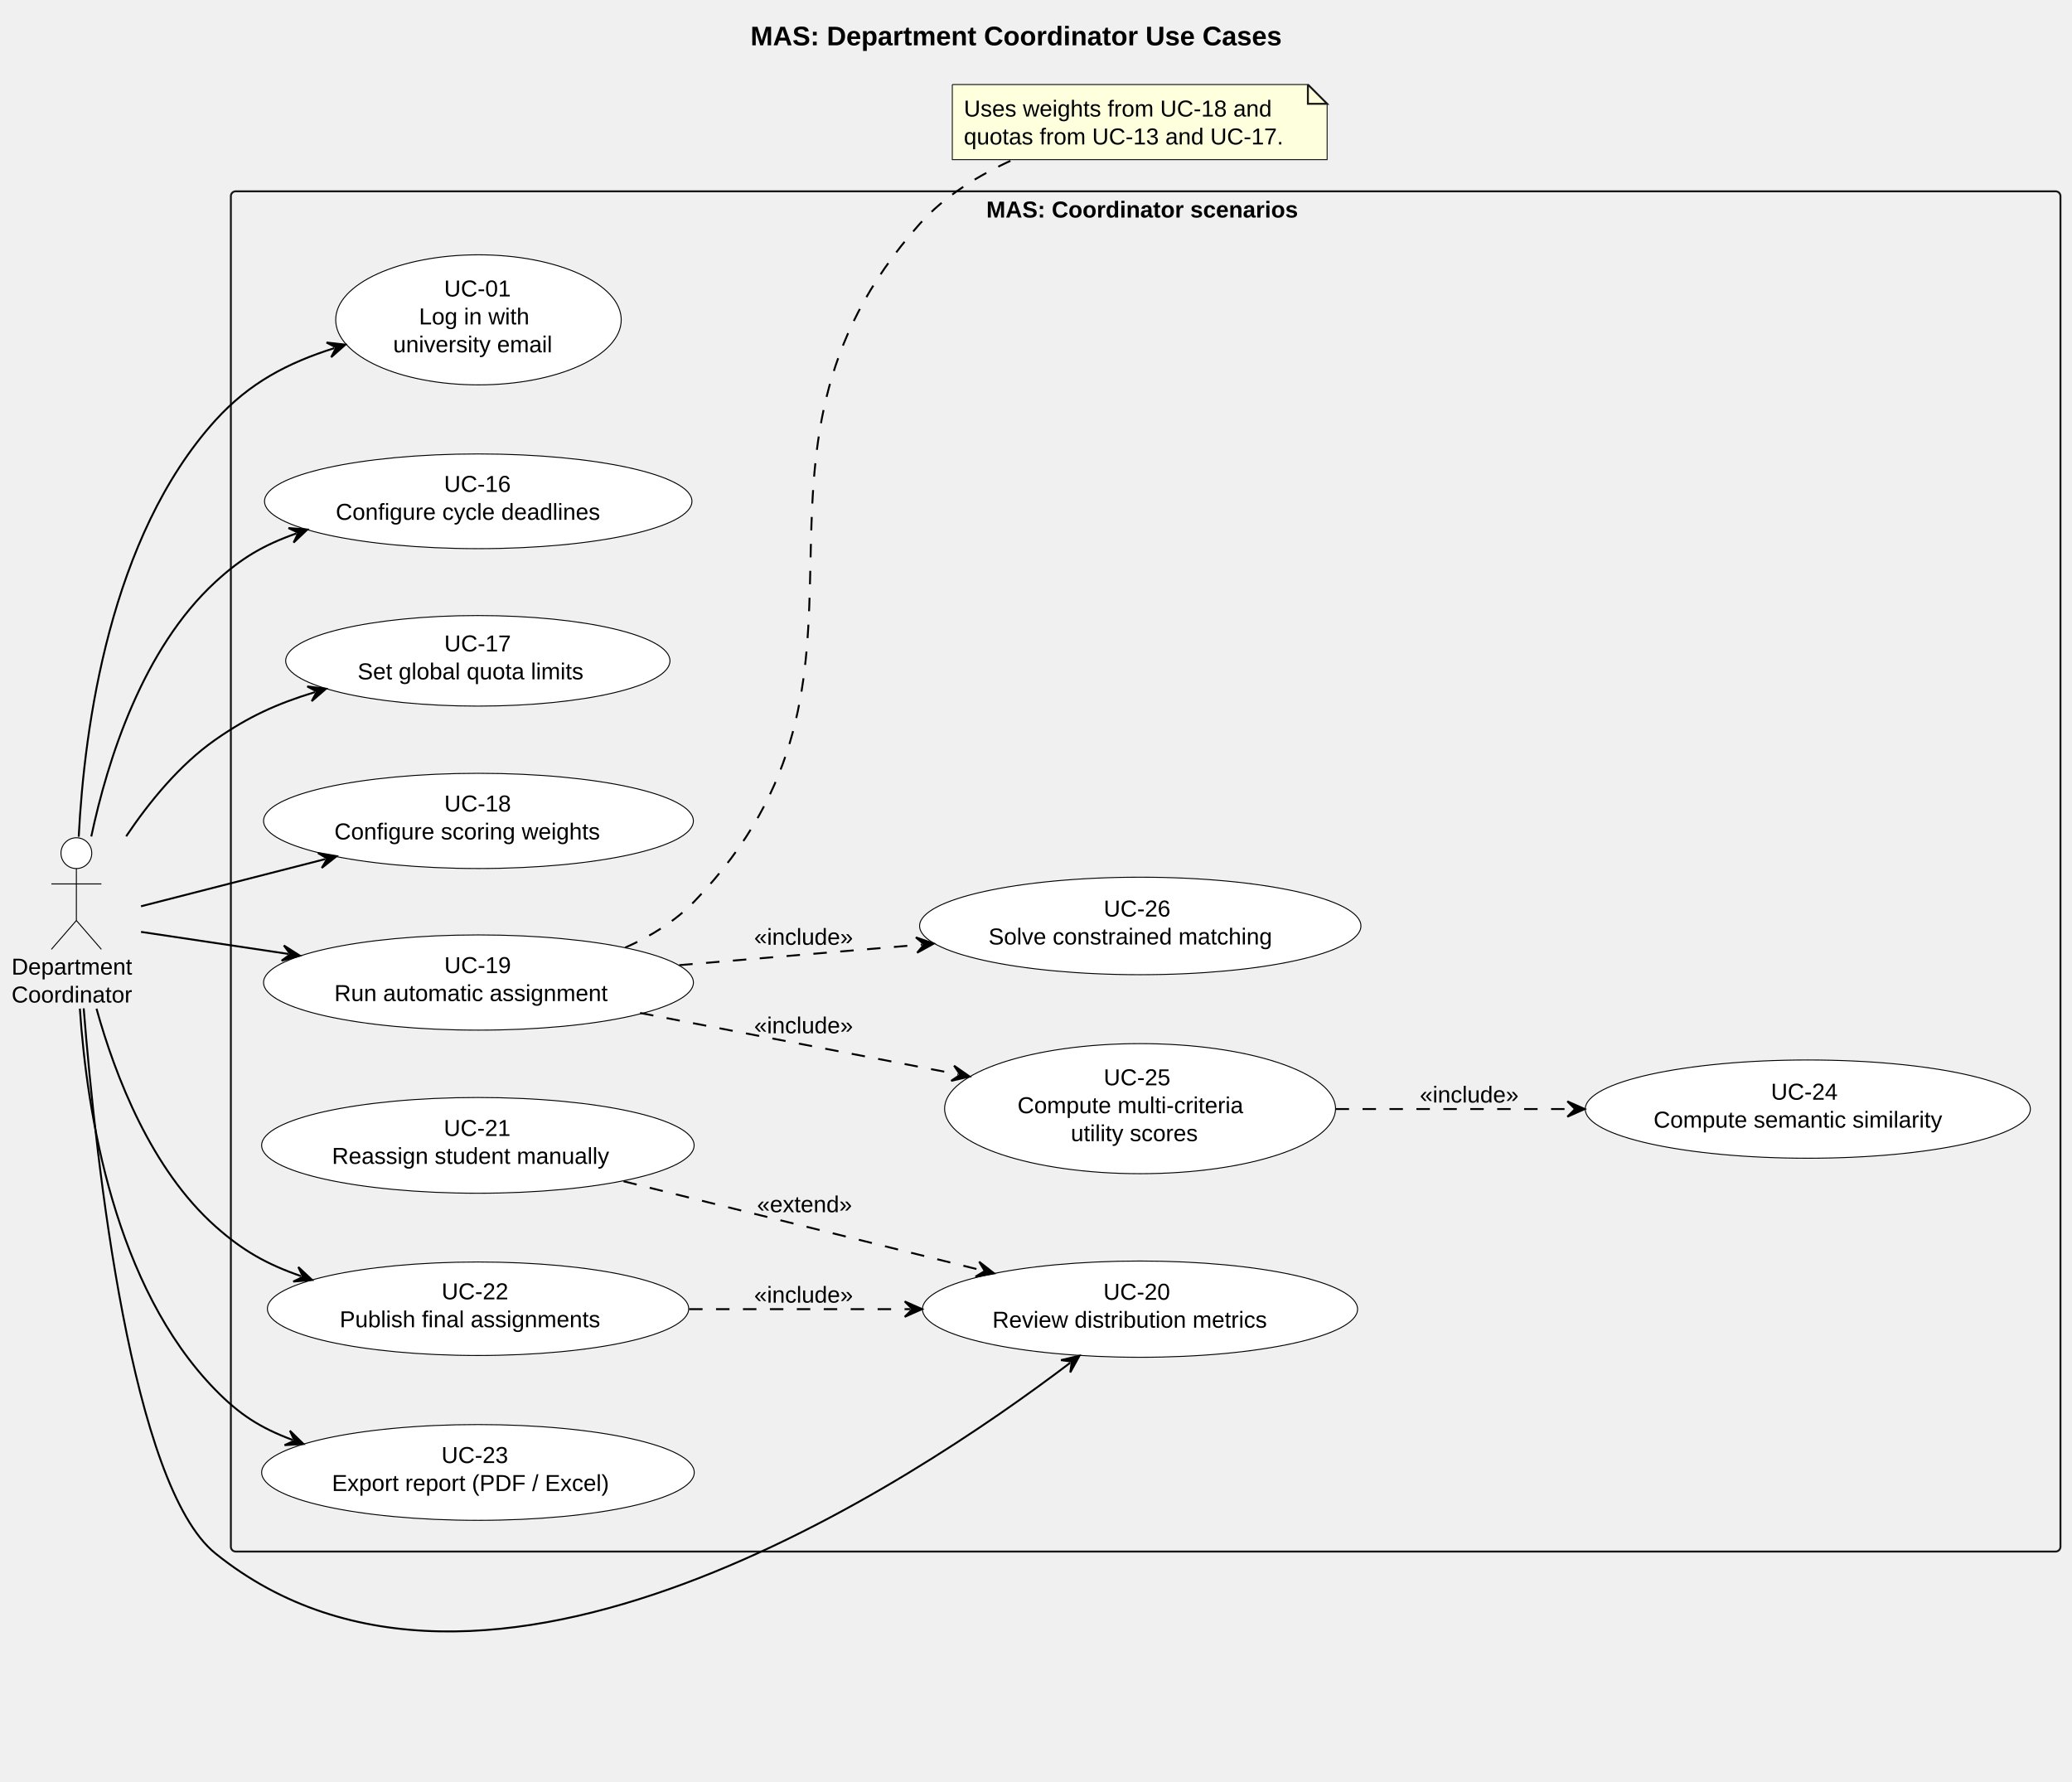
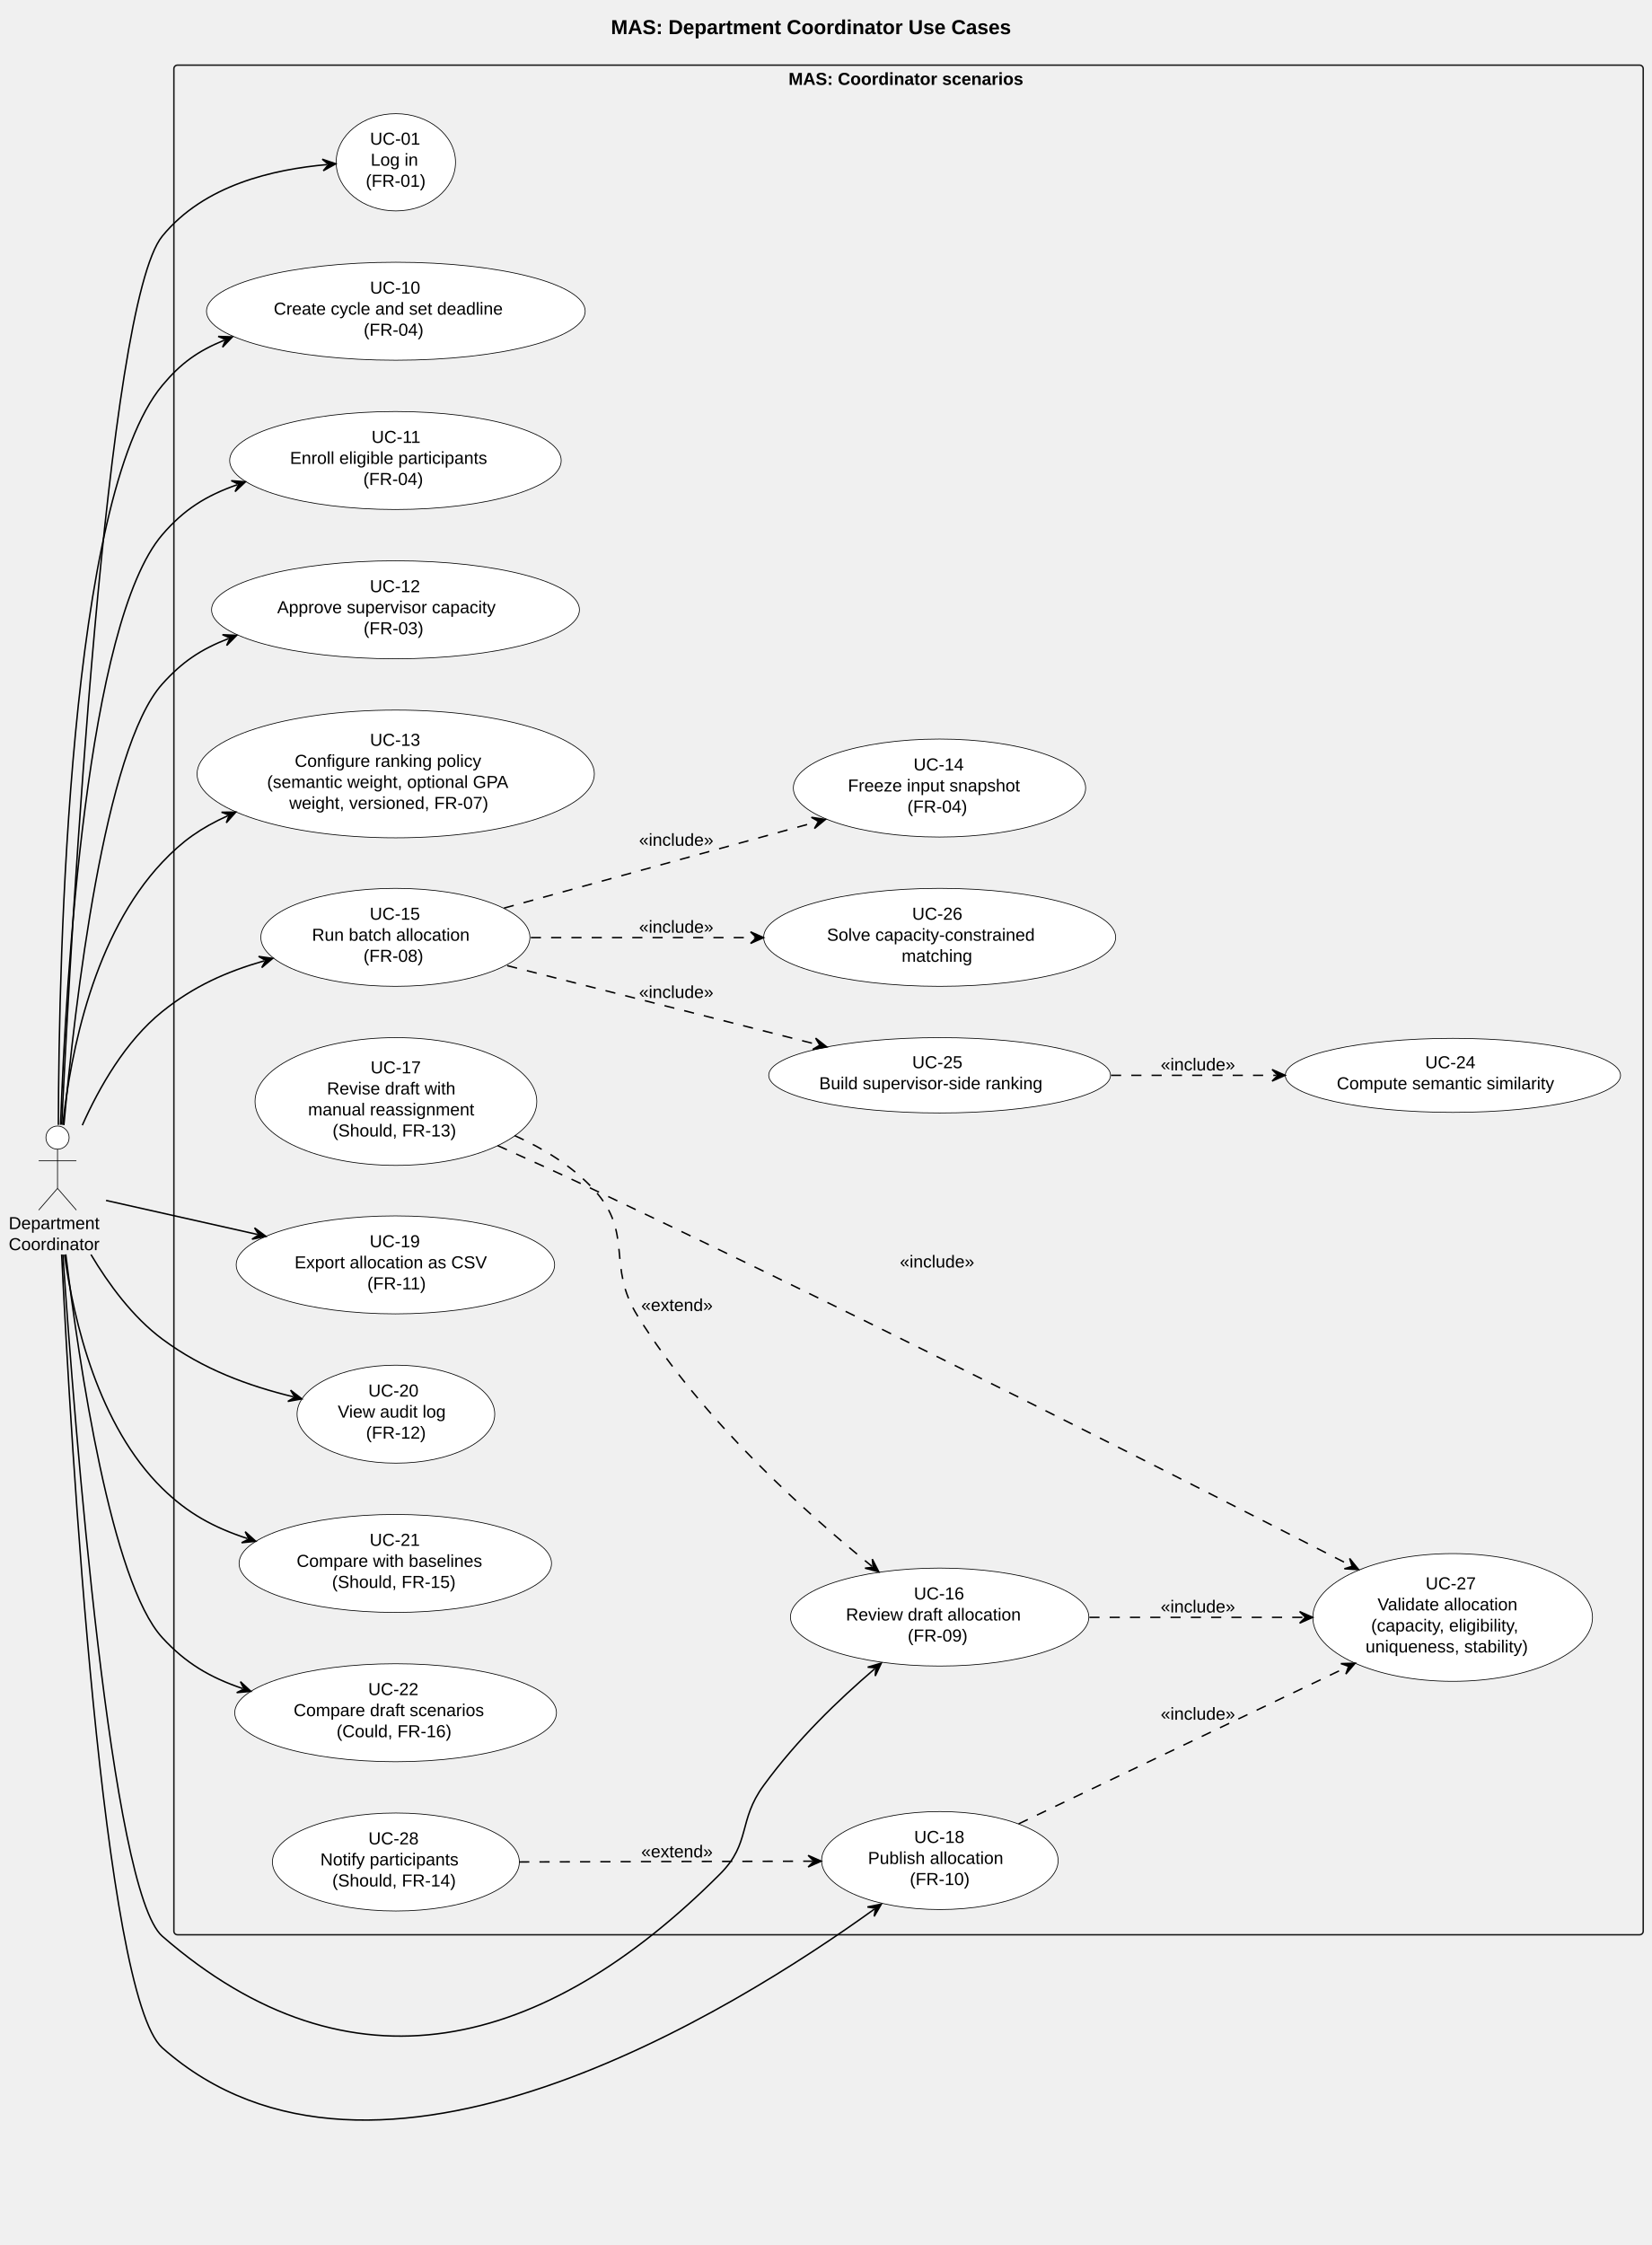
- <svg xmlns="http://www.w3.org/2000/svg" contentStyleType="text/css" height="926px" preserveAspectRatio="none" style="width:1077px;height:926px;background:#FFFFFF;" version="1.1" viewBox="0 0 1077 926" width="1077px" zoomAndPan="magnify">
+ <svg xmlns="http://www.w3.org/2000/svg" contentStyleType="text/css" height="1549px" preserveAspectRatio="none" style="width:1140px;height:1549px;background:#FFFFFF;" version="1.1" viewBox="0 0 1140 1549" width="1140px" zoomAndPan="magnify">
  <defs />
  <g>
-     <text fill="#000000" font-family="Arial" font-size="14" font-weight="bold" lengthAdjust="spacing" textLength="282.83" x="390.085" y="23.562">MAS: Department Coordinator Use Cases</text>
+     <text fill="#000000" font-family="Arial" font-size="14" font-weight="bold" lengthAdjust="spacing" textLength="282.83" x="421.585" y="23.562">MAS: Department Coordinator Use Cases</text>
    <g id="cluster_MAS: Coordinator scenarios">
-       <rect fill="none" height="707" rx="2.5" ry="2.5" style="stroke:#181818;stroke-width:1.0;" width="951" x="120" y="99.439" />
-       <text fill="#000000" font-family="Arial" font-size="12" font-weight="bold" lengthAdjust="spacing" textLength="165.65" x="512.675" y="113.064">MAS: Coordinator scenarios</text>
+       <rect fill="none" height="1290" rx="2.5" ry="2.5" style="stroke:#181818;stroke-width:1.0;" width="1014" x="120" y="44.94" />
+       <text fill="#000000" font-family="Arial" font-size="12" font-weight="bold" lengthAdjust="spacing" textLength="165.65" x="544.175" y="58.565">MAS: Coordinator scenarios</text>
    </g>
    <g id="elem_UC01">
-       <ellipse cx="248.701" cy="166.24" fill="#FFFFFF" rx="74.201" ry="33.801" style="stroke:#000000;stroke-width:0.5;" />
-       <text fill="#000000" font-family="Arial" font-size="12" lengthAdjust="spacing" textLength="35.666" x="230.868" y="154.086">UC-01</text>
-       <text fill="#000000" font-family="Arial" font-size="12" lengthAdjust="spacing" textLength="61.834" x="217.784" y="168.605">Log in with</text>
-       <text fill="#000000" font-family="Arial" font-size="12" lengthAdjust="spacing" textLength="88.693" x="204.354" y="183.125">university email</text>
+       <ellipse cx="273.178" cy="111.982" fill="#FFFFFF" rx="41.178" ry="33.542" style="stroke:#000000;stroke-width:0.5;" />
+       <text fill="#000000" font-family="Arial" font-size="12" lengthAdjust="spacing" textLength="35.666" x="255.345" y="99.828">UC-01</text>
+       <text fill="#000000" font-family="Arial" font-size="12" lengthAdjust="spacing" textLength="34.711" x="255.822" y="114.347">Log in</text>
+       <text fill="#000000" font-family="Arial" font-size="12" lengthAdjust="spacing" textLength="41.531" x="252.412" y="128.867">(FR-01)</text>
+     </g>
+     <g id="elem_UC10">
+       <ellipse cx="273.173" cy="214.74" fill="#FFFFFF" rx="130.673" ry="33.801" style="stroke:#000000;stroke-width:0.5;" />
+       <text fill="#000000" font-family="Arial" font-size="12" lengthAdjust="spacing" textLength="35.666" x="255.34" y="202.586">UC-10</text>
+       <text fill="#000000" font-family="Arial" font-size="12" lengthAdjust="spacing" textLength="168.557" x="188.894" y="217.105">Create cycle and set deadline</text>
+       <text fill="#000000" font-family="Arial" font-size="12" lengthAdjust="spacing" textLength="44.402" x="250.972" y="231.625">(FR-04)</text>
+     </g>
+     <g id="elem_UC11">
+       <ellipse cx="272.894" cy="317.74" fill="#FFFFFF" rx="114.394" ry="33.801" style="stroke:#000000;stroke-width:0.5;" />
+       <text fill="#000000" font-family="Arial" font-size="12" lengthAdjust="spacing" textLength="32.977" x="256.406" y="305.586">UC-11</text>
+       <text fill="#000000" font-family="Arial" font-size="12" lengthAdjust="spacing" textLength="145.535" x="200.127" y="320.105">Enroll eligible participants</text>
+       <text fill="#000000" font-family="Arial" font-size="12" lengthAdjust="spacing" textLength="44.402" x="250.693" y="334.625">(FR-04)</text>
+     </g>
+     <g id="elem_UC12">
+       <ellipse cx="272.94" cy="420.74" fill="#FFFFFF" rx="126.94" ry="33.801" style="stroke:#000000;stroke-width:0.5;" />
+       <text fill="#000000" font-family="Arial" font-size="12" lengthAdjust="spacing" textLength="35.414" x="255.233" y="408.586">UC-12</text>
+       <text fill="#000000" font-family="Arial" font-size="12" lengthAdjust="spacing" textLength="163.277" x="191.301" y="423.105">Approve supervisor capacity</text>
+       <text fill="#000000" font-family="Arial" font-size="12" lengthAdjust="spacing" textLength="44.062" x="250.909" y="437.625">(FR-03)</text>
+     </g>
+     <g id="elem_UC13">
+       <ellipse cx="273.082" cy="534.007" fill="#FFFFFF" rx="137.082" ry="44.067" style="stroke:#000000;stroke-width:0.5;" />
+       <text fill="#000000" font-family="Arial" font-size="12" lengthAdjust="spacing" textLength="35.508" x="255.328" y="514.593">UC-13</text>
+       <text fill="#000000" font-family="Arial" font-size="12" lengthAdjust="spacing" textLength="139.359" x="203.403" y="529.112">Configure ranking policy</text>
+       <text fill="#000000" font-family="Arial" font-size="12" lengthAdjust="spacing" textLength="177.621" x="184.272" y="543.632">(semantic weight, optional GPA</text>
+       <text fill="#000000" font-family="Arial" font-size="12" lengthAdjust="spacing" textLength="146.959" x="199.603" y="558.151">weight, versioned, FR-07)</text>
+     </g>
+     <g id="elem_UC14">
+       <ellipse cx="648.358" cy="543.74" fill="#FFFFFF" rx="100.858" ry="33.801" style="stroke:#000000;stroke-width:0.5;" />
+       <text fill="#000000" font-family="Arial" font-size="12" lengthAdjust="spacing" textLength="35.848" x="630.434" y="531.586">UC-14</text>
+       <text fill="#000000" font-family="Arial" font-size="12" lengthAdjust="spacing" textLength="126.393" x="585.162" y="546.105">Freeze input snapshot</text>
+       <text fill="#000000" font-family="Arial" font-size="12" lengthAdjust="spacing" textLength="44.402" x="626.157" y="560.625">(FR-04)</text>
+     </g>
+     <g id="elem_UC15">
+       <ellipse cx="272.858" cy="646.74" fill="#FFFFFF" rx="92.858" ry="33.801" style="stroke:#000000;stroke-width:0.5;" />
+       <text fill="#000000" font-family="Arial" font-size="12" lengthAdjust="spacing" textLength="35.391" x="255.162" y="634.586">UC-15</text>
+       <text fill="#000000" font-family="Arial" font-size="12" lengthAdjust="spacing" textLength="115.078" x="215.319" y="649.105">Run batch allocation</text>
+       <text fill="#000000" font-family="Arial" font-size="12" lengthAdjust="spacing" textLength="44.074" x="250.821" y="663.625">(FR-08)</text>
    </g>
    <g id="elem_UC16">
-       <ellipse cx="248.58" cy="260.555" fill="#FFFFFF" rx="111.08" ry="24.616" style="stroke:#000000;stroke-width:0.5;" />
-       <text fill="#000000" font-family="Arial" font-size="12" lengthAdjust="spacing" textLength="35.537" x="230.812" y="255.661">UC-16</text>
-       <text fill="#000000" font-family="Arial" font-size="12" lengthAdjust="spacing" textLength="148.137" x="174.512" y="270.18">Configure cycle deadlines</text>
+       <ellipse cx="648.459" cy="1115.74" fill="#FFFFFF" rx="102.959" ry="33.801" style="stroke:#000000;stroke-width:0.5;" />
+       <text fill="#000000" font-family="Arial" font-size="12" lengthAdjust="spacing" textLength="35.537" x="630.69" y="1103.586">UC-16</text>
+       <text fill="#000000" font-family="Arial" font-size="12" lengthAdjust="spacing" textLength="129.363" x="583.777" y="1118.105">Review draft allocation</text>
+       <text fill="#000000" font-family="Arial" font-size="12" lengthAdjust="spacing" textLength="44.092" x="626.413" y="1132.625">(FR-09)</text>
    </g>
    <g id="elem_UC17">
-       <ellipse cx="248.368" cy="343.473" fill="#FFFFFF" rx="99.868" ry="23.534" style="stroke:#000000;stroke-width:0.5;" />
-       <text fill="#000000" font-family="Arial" font-size="12" lengthAdjust="spacing" textLength="34.887" x="230.925" y="338.579">UC-17</text>
-       <text fill="#000000" font-family="Arial" font-size="12" lengthAdjust="spacing" textLength="124.992" x="185.872" y="353.098">Set global quota limits</text>
+       <ellipse cx="273.225" cy="760.007" fill="#FFFFFF" rx="97.225" ry="44.067" style="stroke:#000000;stroke-width:0.5;" />
+       <text fill="#000000" font-family="Arial" font-size="12" lengthAdjust="spacing" textLength="34.887" x="255.781" y="740.593">UC-17</text>
+       <text fill="#000000" font-family="Arial" font-size="12" lengthAdjust="spacing" textLength="95.168" x="225.641" y="755.112">Revise draft with</text>
+       <text fill="#000000" font-family="Arial" font-size="12" lengthAdjust="spacing" textLength="121.254" x="212.598" y="769.632">manual reassignment</text>
+       <text fill="#000000" font-family="Arial" font-size="12" lengthAdjust="spacing" textLength="87.545" x="229.452" y="784.151">(Should, FR-13)</text>
    </g>
    <g id="elem_UC18">
-       <ellipse cx="248.702" cy="426.68" fill="#FFFFFF" rx="111.703" ry="24.741" style="stroke:#000000;stroke-width:0.5;" />
-       <text fill="#000000" font-family="Arial" font-size="12" lengthAdjust="spacing" textLength="35.52" x="230.943" y="421.785">UC-18</text>
-       <text fill="#000000" font-family="Arial" font-size="12" lengthAdjust="spacing" textLength="149.812" x="173.796" y="436.305">Configure scoring weights</text>
+       <ellipse cx="648.617" cy="1283.74" fill="#FFFFFF" rx="81.617" ry="33.801" style="stroke:#000000;stroke-width:0.5;" />
+       <text fill="#000000" font-family="Arial" font-size="12" lengthAdjust="spacing" textLength="35.52" x="630.857" y="1271.586">UC-18</text>
+       <text fill="#000000" font-family="Arial" font-size="12" lengthAdjust="spacing" textLength="99.182" x="599.027" y="1286.105">Publish allocation</text>
+       <text fill="#000000" font-family="Arial" font-size="12" lengthAdjust="spacing" textLength="41.531" x="627.852" y="1300.625">(FR-10)</text>
    </g>
    <g id="elem_UC19">
-       <ellipse cx="248.711" cy="510.682" fill="#FFFFFF" rx="111.711" ry="24.742" style="stroke:#000000;stroke-width:0.5;" />
-       <text fill="#000000" font-family="Arial" font-size="12" lengthAdjust="spacing" textLength="35.537" x="230.943" y="505.787">UC-19</text>
-       <text fill="#000000" font-family="Arial" font-size="12" lengthAdjust="spacing" textLength="149.836" x="173.793" y="520.307">Run automatic assignment</text>
+       <ellipse cx="272.878" cy="872.74" fill="#FFFFFF" rx="109.878" ry="33.801" style="stroke:#000000;stroke-width:0.5;" />
+       <text fill="#000000" font-family="Arial" font-size="12" lengthAdjust="spacing" textLength="35.537" x="255.109" y="860.586">UC-19</text>
+       <text fill="#000000" font-family="Arial" font-size="12" lengthAdjust="spacing" textLength="139.148" x="203.304" y="875.105">Export allocation as CSV</text>
+       <text fill="#000000" font-family="Arial" font-size="12" lengthAdjust="spacing" textLength="38.842" x="253.457" y="889.625">(FR-11)</text>
    </g>
    <g id="elem_UC20">
-       <ellipse cx="592.574" cy="680.454" fill="#FFFFFF" rx="113.074" ry="25.015" style="stroke:#000000;stroke-width:0.5;" />
-       <text fill="#000000" font-family="Arial" font-size="12" lengthAdjust="spacing" textLength="38.103" x="573.523" y="675.56">UC-20</text>
-       <text fill="#000000" font-family="Arial" font-size="12" lengthAdjust="spacing" textLength="153.481" x="515.834" y="690.079">Review distribution metrics</text>
+       <ellipse cx="273.214" cy="975.74" fill="#FFFFFF" rx="68.214" ry="33.801" style="stroke:#000000;stroke-width:0.5;" />
+       <text fill="#000000" font-family="Arial" font-size="12" lengthAdjust="spacing" textLength="38.103" x="254.162" y="963.586">UC-20</text>
+       <text fill="#000000" font-family="Arial" font-size="12" lengthAdjust="spacing" textLength="80.227" x="233.101" y="978.105">View audit log</text>
+       <text fill="#000000" font-family="Arial" font-size="12" lengthAdjust="spacing" textLength="41.279" x="252.574" y="992.625">(FR-12)</text>
    </g>
    <g id="elem_UC21">
-       <ellipse cx="248.398" cy="595.319" fill="#FFFFFF" rx="112.398" ry="24.88" style="stroke:#000000;stroke-width:0.5;" />
-       <text fill="#000000" font-family="Arial" font-size="12" lengthAdjust="spacing" textLength="35.414" x="230.691" y="590.424">UC-21</text>
-       <text fill="#000000" font-family="Arial" font-size="12" lengthAdjust="spacing" textLength="151.676" x="172.56" y="604.944">Reassign student manually</text>
+       <ellipse cx="272.807" cy="1078.74" fill="#FFFFFF" rx="107.806" ry="33.801" style="stroke:#000000;stroke-width:0.5;" />
+       <text fill="#000000" font-family="Arial" font-size="12" lengthAdjust="spacing" textLength="35.414" x="255.1" y="1066.586">UC-21</text>
+       <text fill="#000000" font-family="Arial" font-size="12" lengthAdjust="spacing" textLength="136.219" x="204.697" y="1081.105">Compare with baselines</text>
+       <text fill="#000000" font-family="Arial" font-size="12" lengthAdjust="spacing" textLength="87.428" x="229.093" y="1095.625">(Should, FR-15)</text>
    </g>
    <g id="elem_UC22">
-       <ellipse cx="248.484" cy="680.236" fill="#FFFFFF" rx="109.484" ry="24.297" style="stroke:#000000;stroke-width:0.5;" />
-       <text fill="#000000" font-family="Arial" font-size="12" lengthAdjust="spacing" textLength="37.852" x="229.558" y="675.342">UC-22</text>
-       <text fill="#000000" font-family="Arial" font-size="12" lengthAdjust="spacing" textLength="143.801" x="176.584" y="689.861">Publish final assignments</text>
-     </g>
-     <g id="elem_UC23">
-       <ellipse cx="248.428" cy="765.325" fill="#FFFFFF" rx="112.428" ry="24.886" style="stroke:#000000;stroke-width:0.5;" />
-       <text fill="#000000" font-family="Arial" font-size="12" lengthAdjust="spacing" textLength="37.945" x="229.456" y="760.431">UC-23</text>
-       <text fill="#000000" font-family="Arial" font-size="12" lengthAdjust="spacing" textLength="151.758" x="172.549" y="774.95">Export report (PDF / Excel)</text>
+       <ellipse cx="273.017" cy="1181.74" fill="#FFFFFF" rx="111.017" ry="33.801" style="stroke:#000000;stroke-width:0.5;" />
+       <text fill="#000000" font-family="Arial" font-size="12" lengthAdjust="spacing" textLength="37.852" x="254.092" y="1169.586">UC-22</text>
+       <text fill="#000000" font-family="Arial" font-size="12" lengthAdjust="spacing" textLength="140.76" x="202.638" y="1184.105">Compare draft scenarios</text>
+       <text fill="#000000" font-family="Arial" font-size="12" lengthAdjust="spacing" textLength="81.545" x="232.245" y="1198.625">(Could, FR-16)</text>
    </g>
    <g id="elem_UC24">
-       <ellipse cx="939.676" cy="576.475" fill="#FFFFFF" rx="115.676" ry="25.535" style="stroke:#000000;stroke-width:0.5;" />
-       <text fill="#000000" font-family="Arial" font-size="12" lengthAdjust="spacing" textLength="38.285" x="920.533" y="571.58">UC-24</text>
-       <text fill="#000000" font-family="Arial" font-size="12" lengthAdjust="spacing" textLength="160.342" x="859.505" y="586.1">Compute semantic similarity</text>
+       <ellipse cx="1002.676" cy="741.975" fill="#FFFFFF" rx="115.676" ry="25.535" style="stroke:#000000;stroke-width:0.5;" />
+       <text fill="#000000" font-family="Arial" font-size="12" lengthAdjust="spacing" textLength="38.285" x="983.533" y="737.08">UC-24</text>
+       <text fill="#000000" font-family="Arial" font-size="12" lengthAdjust="spacing" textLength="160.342" x="922.505" y="751.6">Compute semantic similarity</text>
    </g>
    <g id="elem_UC25">
-       <ellipse cx="592.6" cy="576.24" fill="#FFFFFF" rx="101.6" ry="33.801" style="stroke:#000000;stroke-width:0.5;" />
-       <text fill="#000000" font-family="Arial" font-size="12" lengthAdjust="spacing" textLength="37.828" x="573.686" y="564.086">UC-25</text>
-       <text fill="#000000" font-family="Arial" font-size="12" lengthAdjust="spacing" textLength="127.441" x="528.879" y="578.605">Compute multi-criteria</text>
-       <text fill="#000000" font-family="Arial" font-size="12" lengthAdjust="spacing" textLength="72.018" x="556.591" y="593.125">utility scores</text>
+       <ellipse cx="648.446" cy="741.929" fill="#FFFFFF" rx="117.945" ry="25.989" style="stroke:#000000;stroke-width:0.5;" />
+       <text fill="#000000" font-family="Arial" font-size="12" lengthAdjust="spacing" textLength="37.828" x="629.531" y="737.034">UC-25</text>
+       <text fill="#000000" font-family="Arial" font-size="12" lengthAdjust="spacing" textLength="166.236" x="565.327" y="751.554">Build supervisor-side ranking</text>
    </g>
    <g id="elem_UC26">
-       <ellipse cx="592.695" cy="481.279" fill="#FFFFFF" rx="114.695" ry="25.339" style="stroke:#000000;stroke-width:0.5;" />
-       <text fill="#000000" font-family="Arial" font-size="12" lengthAdjust="spacing" textLength="37.975" x="573.708" y="476.384">UC-26</text>
-       <text fill="#000000" font-family="Arial" font-size="12" lengthAdjust="spacing" textLength="157.769" x="513.811" y="490.904">Solve constrained matching</text>
+       <ellipse cx="648.471" cy="646.74" fill="#FFFFFF" rx="121.471" ry="33.801" style="stroke:#000000;stroke-width:0.5;" />
+       <text fill="#000000" font-family="Arial" font-size="12" lengthAdjust="spacing" textLength="37.975" x="629.484" y="634.586">UC-26</text>
+       <text fill="#000000" font-family="Arial" font-size="12" lengthAdjust="spacing" textLength="155.543" x="570.699" y="649.105">Solve capacity-constrained</text>
+       <text fill="#000000" font-family="Arial" font-size="12" lengthAdjust="spacing" textLength="52.482" x="622.23" y="663.625">matching</text>
+     </g>
+     <g id="elem_UC27">
+       <ellipse cx="1002.5" cy="1116.007" fill="#FFFFFF" rx="96.5" ry="44.067" style="stroke:#000000;stroke-width:0.5;" />
+       <text fill="#000000" font-family="Arial" font-size="12" lengthAdjust="spacing" textLength="37.324" x="983.838" y="1096.593">UC-27</text>
+       <text fill="#000000" font-family="Arial" font-size="12" lengthAdjust="spacing" textLength="103.67" x="950.665" y="1111.112">Validate allocation</text>
+       <text fill="#000000" font-family="Arial" font-size="12" lengthAdjust="spacing" textLength="112.588" x="946.206" y="1125.632">(capacity, eligibility,</text>
+       <text fill="#000000" font-family="Arial" font-size="12" lengthAdjust="spacing" textLength="120.228" x="942.385" y="1140.151">uniqueness, stability)</text>
+     </g>
+     <g id="elem_UC28">
+       <ellipse cx="273.209" cy="1284.74" fill="#FFFFFF" rx="85.209" ry="33.801" style="stroke:#000000;stroke-width:0.5;" />
+       <text fill="#000000" font-family="Arial" font-size="12" lengthAdjust="spacing" textLength="37.957" x="254.231" y="1272.586">UC-28</text>
+       <text fill="#000000" font-family="Arial" font-size="12" lengthAdjust="spacing" textLength="104.262" x="221.079" y="1287.105">Notify participants</text>
+       <text fill="#000000" font-family="Arial" font-size="12" lengthAdjust="spacing" textLength="87.885" x="229.267" y="1301.625">(Should, FR-14)</text>
    </g>
    <g id="elem_Coordinator">
-       <ellipse cx="39.697" cy="443.44" fill="#FFFFFF" rx="8" ry="8" style="stroke:#000000;stroke-width:0.5;" />
-       <path d="M39.697,451.44 L39.697,478.44 M26.697,459.44 L52.697,459.44 M39.697,478.44 L26.697,493.44 M39.697,478.44 L52.697,493.44 " fill="none" style="stroke:#000000;stroke-width:0.5;" />
-       <text fill="#000000" font-family="Arial" font-size="12" lengthAdjust="spacing" textLength="66.709" x="6" y="506.565">Department</text>
-       <text fill="#000000" font-family="Arial" font-size="12" lengthAdjust="spacing" textLength="67.394" x="6" y="521.084">Coordinator</text>
-     </g>
-     <g id="elem_GMN29">
-       <path d="M495,43.94 L495,82.978 L689.83,82.978 L689.83,53.94 L679.83,43.94 L495,43.94 " fill="#FEFFDD" style="stroke:#181818;stroke-width:0.5;" />
-       <path d="M679.83,43.94 L679.83,53.94 L689.83,53.94 L679.83,43.94 " fill="#FEFFDD" style="stroke:#181818;stroke-width:1.0;" />
-       <text fill="#000000" font-family="Arial" font-size="12" lengthAdjust="spacing" textLength="169.893" x="501" y="60.565">Uses weights from UC-18 and</text>
-       <text fill="#000000" font-family="Arial" font-size="12" lengthAdjust="spacing" textLength="173.83" x="501" y="75.084">quotas from UC-13 and UC-17.</text>
+       <ellipse cx="39.697" cy="784.939" fill="#FFFFFF" rx="8" ry="8" style="stroke:#000000;stroke-width:0.5;" />
+       <path d="M39.697,792.939 L39.697,819.939 M26.697,800.939 L52.697,800.939 M39.697,819.939 L26.697,834.939 M39.697,819.939 L52.697,834.939 " fill="none" style="stroke:#000000;stroke-width:0.5;" />
+       <text fill="#000000" font-family="Arial" font-size="12" lengthAdjust="spacing" textLength="66.709" x="6" y="848.064">Department</text>
+       <text fill="#000000" font-family="Arial" font-size="12" lengthAdjust="spacing" textLength="67.394" x="6" y="862.584">Coordinator</text>
    </g>
    <g id="link_Coordinator_UC01">
-       <path d="M40.92,434.909 C43.82,377.839 57.13,279.039 112,218.44 C129.59,199.019 149.529,188.607 173.799,180.938 " fill="none" id="Coordinator-to-UC01" style="stroke:#000000;stroke-width:1.0;" />
-       <polygon fill="#000000" points="179.52,179.13,169.733,178.027,174.752,180.636,172.144,185.656,179.52,179.13" style="stroke:#000000;stroke-width:1.0;" />
+       <path d="M42.57,775.98 C49.44,635.36 73.23,210.369 112,162.94 C140.97,127.49 188.604,116.874 225.744,113.554 " fill="none" id="Coordinator-to-UC01" style="stroke:#000000;stroke-width:1.0;" />
+       <polygon fill="#000000" points="231.72,113.019,222.4,109.837,226.74,113.465,223.112,117.805,231.72,113.019" style="stroke:#000000;stroke-width:1.0;" />
+     </g>
+     <g id="link_Coordinator_UC10">
+       <path d="M40.28,776.21 C40.6,658.37 47.6,343.149 112,265.94 C124.7,250.709 136.387,242.252 154.857,234.692 " fill="none" id="Coordinator-to-UC10" style="stroke:#000000;stroke-width:1.0;" />
+       <polygon fill="#000000" points="160.41,232.419,150.565,232.127,155.783,234.314,153.596,239.531,160.41,232.419" style="stroke:#000000;stroke-width:1.0;" />
+     </g>
+     <g id="link_Coordinator_UC11">
+       <path d="M41.77,776.08 C45.53,674.22 59.92,429.589 112,368.94 C126.91,351.57 142.058,342.046 163.748,334.436 " fill="none" id="Coordinator-to-UC11" style="stroke:#000000;stroke-width:1.0;" />
+       <polygon fill="#000000" points="169.41,332.45,159.593,331.655,164.692,334.105,162.242,339.204,169.41,332.45" style="stroke:#000000;stroke-width:1.0;" />
+     </g>
+     <g id="link_Coordinator_UC12">
+       <path d="M44.08,776.319 C51.67,692.6 72.05,516.38 112,471.94 C125.74,456.649 138.46,448.089 157.77,440.559 " fill="none" id="Coordinator-to-UC12" style="stroke:#000000;stroke-width:1.0;" />
+       <polygon fill="#000000" points="163.36,438.38,153.522,437.923,158.702,440.196,156.428,445.376,163.36,438.38" style="stroke:#000000;stroke-width:1.0;" />
+     </g>
+     <g id="link_Coordinator_UC13">
+       <path d="M43.31,776.1 C48.77,725.86 64.83,644.919 112,594.939 C125.98,580.13 138.466,571.348 157.266,562.818 " fill="none" id="Coordinator-to-UC13" style="stroke:#000000;stroke-width:1.0;" />
+       <polygon fill="#000000" points="162.73,560.34,152.881,560.415,158.177,562.405,156.187,567.701,162.73,560.34" style="stroke:#000000;stroke-width:1.0;" />
+     </g>
+     <g id="link_Coordinator_UC15">
+       <path d="M56.81,776.38 C68.5,750.169 86.67,718.269 112,697.939 C133.83,680.409 156.013,670.516 182.433,662.926 " fill="none" id="Coordinator-to-UC15" style="stroke:#000000;stroke-width:1.0;" />
+       <polygon fill="#000000" points="188.2,661.269,178.445,659.91,183.394,662.65,180.654,667.599,188.2,661.269" style="stroke:#000000;stroke-width:1.0;" />
    </g>
    <g id="link_Coordinator_UC16">
-       <path d="M47.45,434.769 C55.96,394.769 74.19,337.219 112,302.44 C125.41,290.099 136.735,283.395 154.105,277.235 " fill="none" id="Coordinator-to-UC16" style="stroke:#000000;stroke-width:1.0;" />
-       <polygon fill="#000000" points="159.76,275.229,149.941,274.468,155.048,276.901,152.615,282.008,159.76,275.229" style="stroke:#000000;stroke-width:1.0;" />
-     </g>
-     <g id="link_Coordinator_UC17">
-       <path d="M65.58,434.68 C77.57,416.82 93.38,397.45 112,384.44 C129.03,372.55 143.83,365.787 163.73,359.727 " fill="none" id="Coordinator-to-UC17" style="stroke:#000000;stroke-width:1.0;" />
-       <polygon fill="#000000" points="169.47,357.979,159.695,356.775,164.687,359.436,162.026,364.428,169.47,357.979" style="stroke:#000000;stroke-width:1.0;" />
+       <path d="M43.39,865.639 C51.58,985.169 76.64,1305.149 112,1335.939 C241.85,1448.999 375.37,1414.8 497,1292.939 C518.34,1271.55 509.18,1256.33 527,1231.939 C550.29,1200.04 578.289,1173.209 603.689,1151.389 " fill="none" id="Coordinator-to-UC16" style="stroke:#000000;stroke-width:1.0;" />
+       <polygon fill="#000000" points="608.24,1147.479,598.807,1150.31,604.447,1150.738,604.02,1156.378,608.24,1147.479" style="stroke:#000000;stroke-width:1.0;" />
    </g>
    <g id="link_Coordinator_UC18">
-       <path d="M73.3,471.05 C100.55,464.07 134.498,455.378 169.168,446.498 " fill="none" id="Coordinator-to-UC18" style="stroke:#000000;stroke-width:1.0;" />
-       <polygon fill="#000000" points="174.98,445.01,165.269,443.368,170.136,446.25,167.254,451.117,174.98,445.01" style="stroke:#000000;stroke-width:1.0;" />
+       <path d="M42.54,865.559 C49.01,997.13 71.09,1376.669 112,1412.939 C257.98,1542.34 506.482,1387.097 603.392,1317.267 " fill="none" id="Coordinator-to-UC18" style="stroke:#000000;stroke-width:1.0;" />
+       <polygon fill="#000000" points="608.26,1313.759,598.62,1315.776,604.203,1316.682,603.297,1322.266,608.26,1313.759" style="stroke:#000000;stroke-width:1.0;" />
    </g>
    <g id="link_Coordinator_UC19">
-       <path d="M73.3,484.36 C95.64,487.7 120.476,491.421 149.936,495.831 " fill="none" id="Coordinator-to-UC19" style="stroke:#000000;stroke-width:1.0;" />
-       <polygon fill="#000000" points="155.87,496.719,147.561,491.431,150.925,495.979,146.377,499.343,155.87,496.719" style="stroke:#000000;stroke-width:1.0;" />
+       <path d="M73.18,828.279 C101.84,834.71 139.026,843.063 177.726,851.764 " fill="none" id="Coordinator-to-UC19" style="stroke:#000000;stroke-width:1.0;" />
+       <polygon fill="#000000" points="183.58,853.08,175.677,847.203,178.702,851.983,173.922,855.008,183.58,853.08" style="stroke:#000000;stroke-width:1.0;" />
    </g>
    <g id="link_Coordinator_UC20">
-       <path d="M43.5,524.11 C49.99,605.389 68.43,772.35 112,807.439 C250.99,919.399 474.421,770.477 556.301,708.317 " fill="none" id="Coordinator-to-UC20" style="stroke:#000000;stroke-width:1.0;" />
-       <polygon fill="#000000" points="561.08,704.689,551.493,706.945,557.098,707.713,556.33,713.317,561.08,704.689" style="stroke:#000000;stroke-width:1.0;" />
+       <path d="M62.77,865.62 C74.87,885.919 91.56,908.74 112,923.939 C140.13,944.84 171.221,956.148 202.501,963.778 " fill="none" id="Coordinator-to-UC20" style="stroke:#000000;stroke-width:1.0;" />
+       <polygon fill="#000000" points="208.33,965.199,200.534,959.181,203.472,964.015,198.638,966.953,208.33,965.199" style="stroke:#000000;stroke-width:1.0;" />
+     </g>
+     <g id="link_Coordinator_UC21">
+       <path d="M44.51,865.639 C51,912.029 67.94,983.74 112,1026.939 C129.62,1044.209 147.349,1053.879 170.819,1061.579 " fill="none" id="Coordinator-to-UC21" style="stroke:#000000;stroke-width:1.0;" />
+       <polygon fill="#000000" points="176.52,1063.449,169.215,1056.843,171.769,1061.891,166.721,1064.445,176.52,1063.449" style="stroke:#000000;stroke-width:1.0;" />
    </g>
    <g id="link_Coordinator_UC22">
-       <path d="M50.16,524.269 C60,559.659 78.69,607.84 112,637.439 C126.2,650.069 138.453,657.019 156.573,663.319 " fill="none" id="Coordinator-to-UC22" style="stroke:#000000;stroke-width:1.0;" />
-       <polygon fill="#000000" points="162.24,665.289,155.053,658.556,157.517,663.648,152.426,666.112,162.24,665.289" style="stroke:#000000;stroke-width:1.0;" />
-     </g>
-     <g id="link_Coordinator_UC23">
-       <path d="M41.51,524.25 C45.16,578.34 59.39,668.71 112,722.439 C124.52,735.23 135.189,742.121 152.119,748.441 " fill="none" id="Coordinator-to-UC23" style="stroke:#000000;stroke-width:1.0;" />
-       <polygon fill="#000000" points="157.74,750.539,150.707,743.644,153.056,748.791,147.909,751.139,157.74,750.539" style="stroke:#000000;stroke-width:1.0;" />
-     </g>
-     <g id="link_UC19_UC25">
-       <path d="M332.73,526.5 C384.63,536.519 445.439,548.252 498.119,558.422 " fill="none" id="UC19-to-UC25" style="stroke:#000000;stroke-width:1.0;stroke-dasharray:7.0,7.0;" />
-       <polygon fill="#000000" points="504.01,559.559,495.931,553.926,499.101,558.612,494.415,561.781,504.01,559.559" style="stroke:#000000;stroke-width:1.0;" />
-       <text fill="#000000" font-family="Arial" font-size="12" lengthAdjust="spacing" textLength="55.178" x="392" y="537.064">«include»</text>
-     </g>
-     <g id="link_UC19_UC26">
-       <path d="M353.04,501.659 C394.92,498.11 437.241,494.527 479.382,490.947 " fill="none" id="UC19-to-UC26" style="stroke:#000000;stroke-width:1.0;stroke-dasharray:7.0,7.0;" />
-       <polygon fill="#000000" points="485.36,490.44,476.054,487.216,480.378,490.863,476.731,495.187,485.36,490.44" style="stroke:#000000;stroke-width:1.0;" />
-       <text fill="#000000" font-family="Arial" font-size="12" lengthAdjust="spacing" textLength="55.178" x="392" y="491.065">«include»</text>
+       <path d="M45.4,865.47 C54.62,941.429 76.84,1091.58 112,1129.939 C128.18,1147.59 144.738,1157.341 167.478,1165.061 " fill="none" id="Coordinator-to-UC22" style="stroke:#000000;stroke-width:1.0;" />
+       <polygon fill="#000000" points="173.16,1166.989,165.924,1160.309,168.425,1165.382,163.352,1167.884,173.16,1166.989" style="stroke:#000000;stroke-width:1.0;" />
+     </g>
+     <g id="link_UC15_UC14">
+       <path d="M347.79,626.59 C411.89,608.909 498.646,584.984 563.896,566.994 " fill="none" id="UC15-to-UC14" style="stroke:#000000;stroke-width:1.0;stroke-dasharray:7.0,7.0;" />
+       <polygon fill="#000000" points="569.68,565.399,559.941,563.936,564.86,566.728,562.067,571.648,569.68,565.399" style="stroke:#000000;stroke-width:1.0;" />
+       <text fill="#000000" font-family="Arial" font-size="12" lengthAdjust="spacing" textLength="55.178" x="441" y="583.564">«include»</text>
+     </g>
+     <g id="link_UC15_UC25">
+       <path d="M350.03,666.269 C414.34,682.63 500.245,704.48 564.795,720.9 " fill="none" id="UC15-to-UC25" style="stroke:#000000;stroke-width:1.0;stroke-dasharray:7.0,7.0;" />
+       <polygon fill="#000000" points="570.61,722.38,562.874,716.284,565.764,721.147,560.902,724.037,570.61,722.38" style="stroke:#000000;stroke-width:1.0;" />
+       <text fill="#000000" font-family="Arial" font-size="12" lengthAdjust="spacing" textLength="55.178" x="441" y="688.564">«include»</text>
+     </g>
+     <g id="link_UC15_UC26">
+       <path d="M366.33,646.939 C414.82,646.939 468.85,646.939 520.97,646.939 " fill="none" id="UC15-to-UC26" style="stroke:#000000;stroke-width:1.0;stroke-dasharray:7.0,7.0;" />
+       <polygon fill="#000000" points="526.97,646.939,517.97,642.939,521.97,646.939,517.97,650.939,526.97,646.939" style="stroke:#000000;stroke-width:1.0;" />
+       <text fill="#000000" font-family="Arial" font-size="12" lengthAdjust="spacing" textLength="55.178" x="441" y="643.564">«include»</text>
    </g>
    <g id="link_UC25_UC24">
-       <path d="M694.22,576.439 C734.79,576.439 775.81,576.439 817.7,576.439 " fill="none" id="UC25-to-UC24" style="stroke:#000000;stroke-width:1.0;stroke-dasharray:7.0,7.0;" />
-       <polygon fill="#000000" points="823.7,576.439,814.7,572.439,818.7,576.439,814.7,580.439,823.7,576.439" style="stroke:#000000;stroke-width:1.0;" />
-       <text fill="#000000" font-family="Arial" font-size="12" lengthAdjust="spacing" textLength="55.178" x="738" y="573.064">«include»</text>
-     </g>
-     <g id="link_UC22_UC20">
-       <path d="M358.18,680.439 C396.81,680.439 434.35,680.439 473.27,680.439 " fill="none" id="UC22-to-UC20" style="stroke:#000000;stroke-width:1.0;stroke-dasharray:7.0,7.0;" />
-       <polygon fill="#000000" points="479.27,680.439,470.27,676.439,474.27,680.439,470.27,684.439,479.27,680.439" style="stroke:#000000;stroke-width:1.0;" />
-       <text fill="#000000" font-family="Arial" font-size="12" lengthAdjust="spacing" textLength="55.178" x="392" y="677.064">«include»</text>
-     </g>
-     <g id="link_UC21_UC20">
-       <path d="M324.13,613.99 C381.23,628.179 453.777,646.212 510.907,660.412 " fill="none" id="UC21-to-UC20" style="stroke:#000000;stroke-width:1.0;stroke-dasharray:7.0,7.0;" />
-       <polygon fill="#000000" points="516.73,661.86,508.961,655.807,511.878,660.653,507.031,663.57,516.73,661.86" style="stroke:#000000;stroke-width:1.0;" />
-       <text fill="#000000" font-family="Arial" font-size="12" lengthAdjust="spacing" textLength="52.887" x="393.5" y="630.064">«extend»</text>
-     </g>
-     <g id="link_UC19_GMN29">
-       <path d="M324.94,492.55 C338.26,486.639 351.04,478.81 361,468.44 C475.26,349.599 368.38,239.579 478,116.439 C491.01,101.829 508.91,90.93 526.64,82.96 " fill="none" id="UC19-GMN29" style="stroke:#000000;stroke-width:1.0;stroke-dasharray:7.0,7.0;" />
+       <path d="M766.71,741.939 C805.41,741.939 842.39,741.939 880.89,741.939 " fill="none" id="UC25-to-UC24" style="stroke:#000000;stroke-width:1.0;stroke-dasharray:7.0,7.0;" />
+       <polygon fill="#000000" points="886.89,741.939,877.89,737.939,881.89,741.939,877.89,745.939,886.89,741.939" style="stroke:#000000;stroke-width:1.0;" />
+       <text fill="#000000" font-family="Arial" font-size="12" lengthAdjust="spacing" textLength="55.178" x="801" y="738.564">«include»</text>
+     </g>
+     <g id="link_UC16_UC27">
+       <path d="M751.79,1115.939 C800.4,1115.939 852.17,1115.939 899.9,1115.939 " fill="none" id="UC16-to-UC27" style="stroke:#000000;stroke-width:1.0;stroke-dasharray:7.0,7.0;" />
+       <polygon fill="#000000" points="905.9,1115.939,896.9,1111.939,900.9,1115.939,896.9,1119.939,905.9,1115.939" style="stroke:#000000;stroke-width:1.0;" />
+       <text fill="#000000" font-family="Arial" font-size="12" lengthAdjust="spacing" textLength="55.178" x="801" y="1112.564">«include»</text>
+     </g>
+     <g id="link_UC18_UC27">
+       <path d="M702.96,1258.419 C765.18,1228.729 862.545,1182.254 929.785,1150.164 " fill="none" id="UC18-to-UC27" style="stroke:#000000;stroke-width:1.0;stroke-dasharray:7.0,7.0;" />
+       <polygon fill="#000000" points="935.2,1147.58,925.355,1147.846,930.688,1149.733,928.8,1155.066,935.2,1147.58" style="stroke:#000000;stroke-width:1.0;" />
+       <text fill="#000000" font-family="Arial" font-size="12" lengthAdjust="spacing" textLength="55.178" x="801" y="1186.564">«include»</text>
+     </g>
+     <g id="link_UC17_UC16">
+       <path d="M355.11,783.5 C375.18,792.519 395.16,804.699 410,820.939 C437.6,851.12 418.34,873.24 440,907.939 C485.25,980.409 555.452,1043.319 601.803,1080.759 " fill="none" id="UC17-to-UC16" style="stroke:#000000;stroke-width:1.0;stroke-dasharray:7.0,7.0;" />
+       <polygon fill="#000000" points="606.47,1084.53,601.982,1075.763,602.58,1081.388,596.955,1081.986,606.47,1084.53" style="stroke:#000000;stroke-width:1.0;" />
+       <text fill="#000000" font-family="Arial" font-size="12" lengthAdjust="spacing" textLength="52.887" x="442.5" y="904.564">«extend»</text>
+     </g>
+     <g id="link_UC17_UC27">
+       <path d="M343.44,790.419 C364.87,800.01 388.48,810.75 410,820.939 C603.7,912.63 824.222,1024.79 932.252,1080.24 " fill="none" id="UC17-to-UC27" style="stroke:#000000;stroke-width:1.0;stroke-dasharray:7.0,7.0;" />
+       <polygon fill="#000000" points="937.59,1082.979,931.41,1075.311,933.142,1080.696,927.757,1082.428,937.59,1082.979" style="stroke:#000000;stroke-width:1.0;" />
+       <text fill="#000000" font-family="Arial" font-size="12" lengthAdjust="spacing" textLength="55.178" x="621" y="874.564">«include»</text>
+     </g>
+     <g id="link_UC28_UC18">
+       <path d="M358.29,1284.709 C420.68,1284.54 499.18,1284.336 560.72,1284.166 " fill="none" id="UC28-to-UC18" style="stroke:#000000;stroke-width:1.0;stroke-dasharray:7.0,7.0;" />
+       <polygon fill="#000000" points="566.72,1284.149,557.709,1280.174,561.72,1284.163,557.731,1288.174,566.72,1284.149" style="stroke:#000000;stroke-width:1.0;" />
+       <text fill="#000000" font-family="Arial" font-size="12" lengthAdjust="spacing" textLength="52.887" x="442.5" y="1281.564">«extend»</text>
    </g>
  </g>
</svg>
